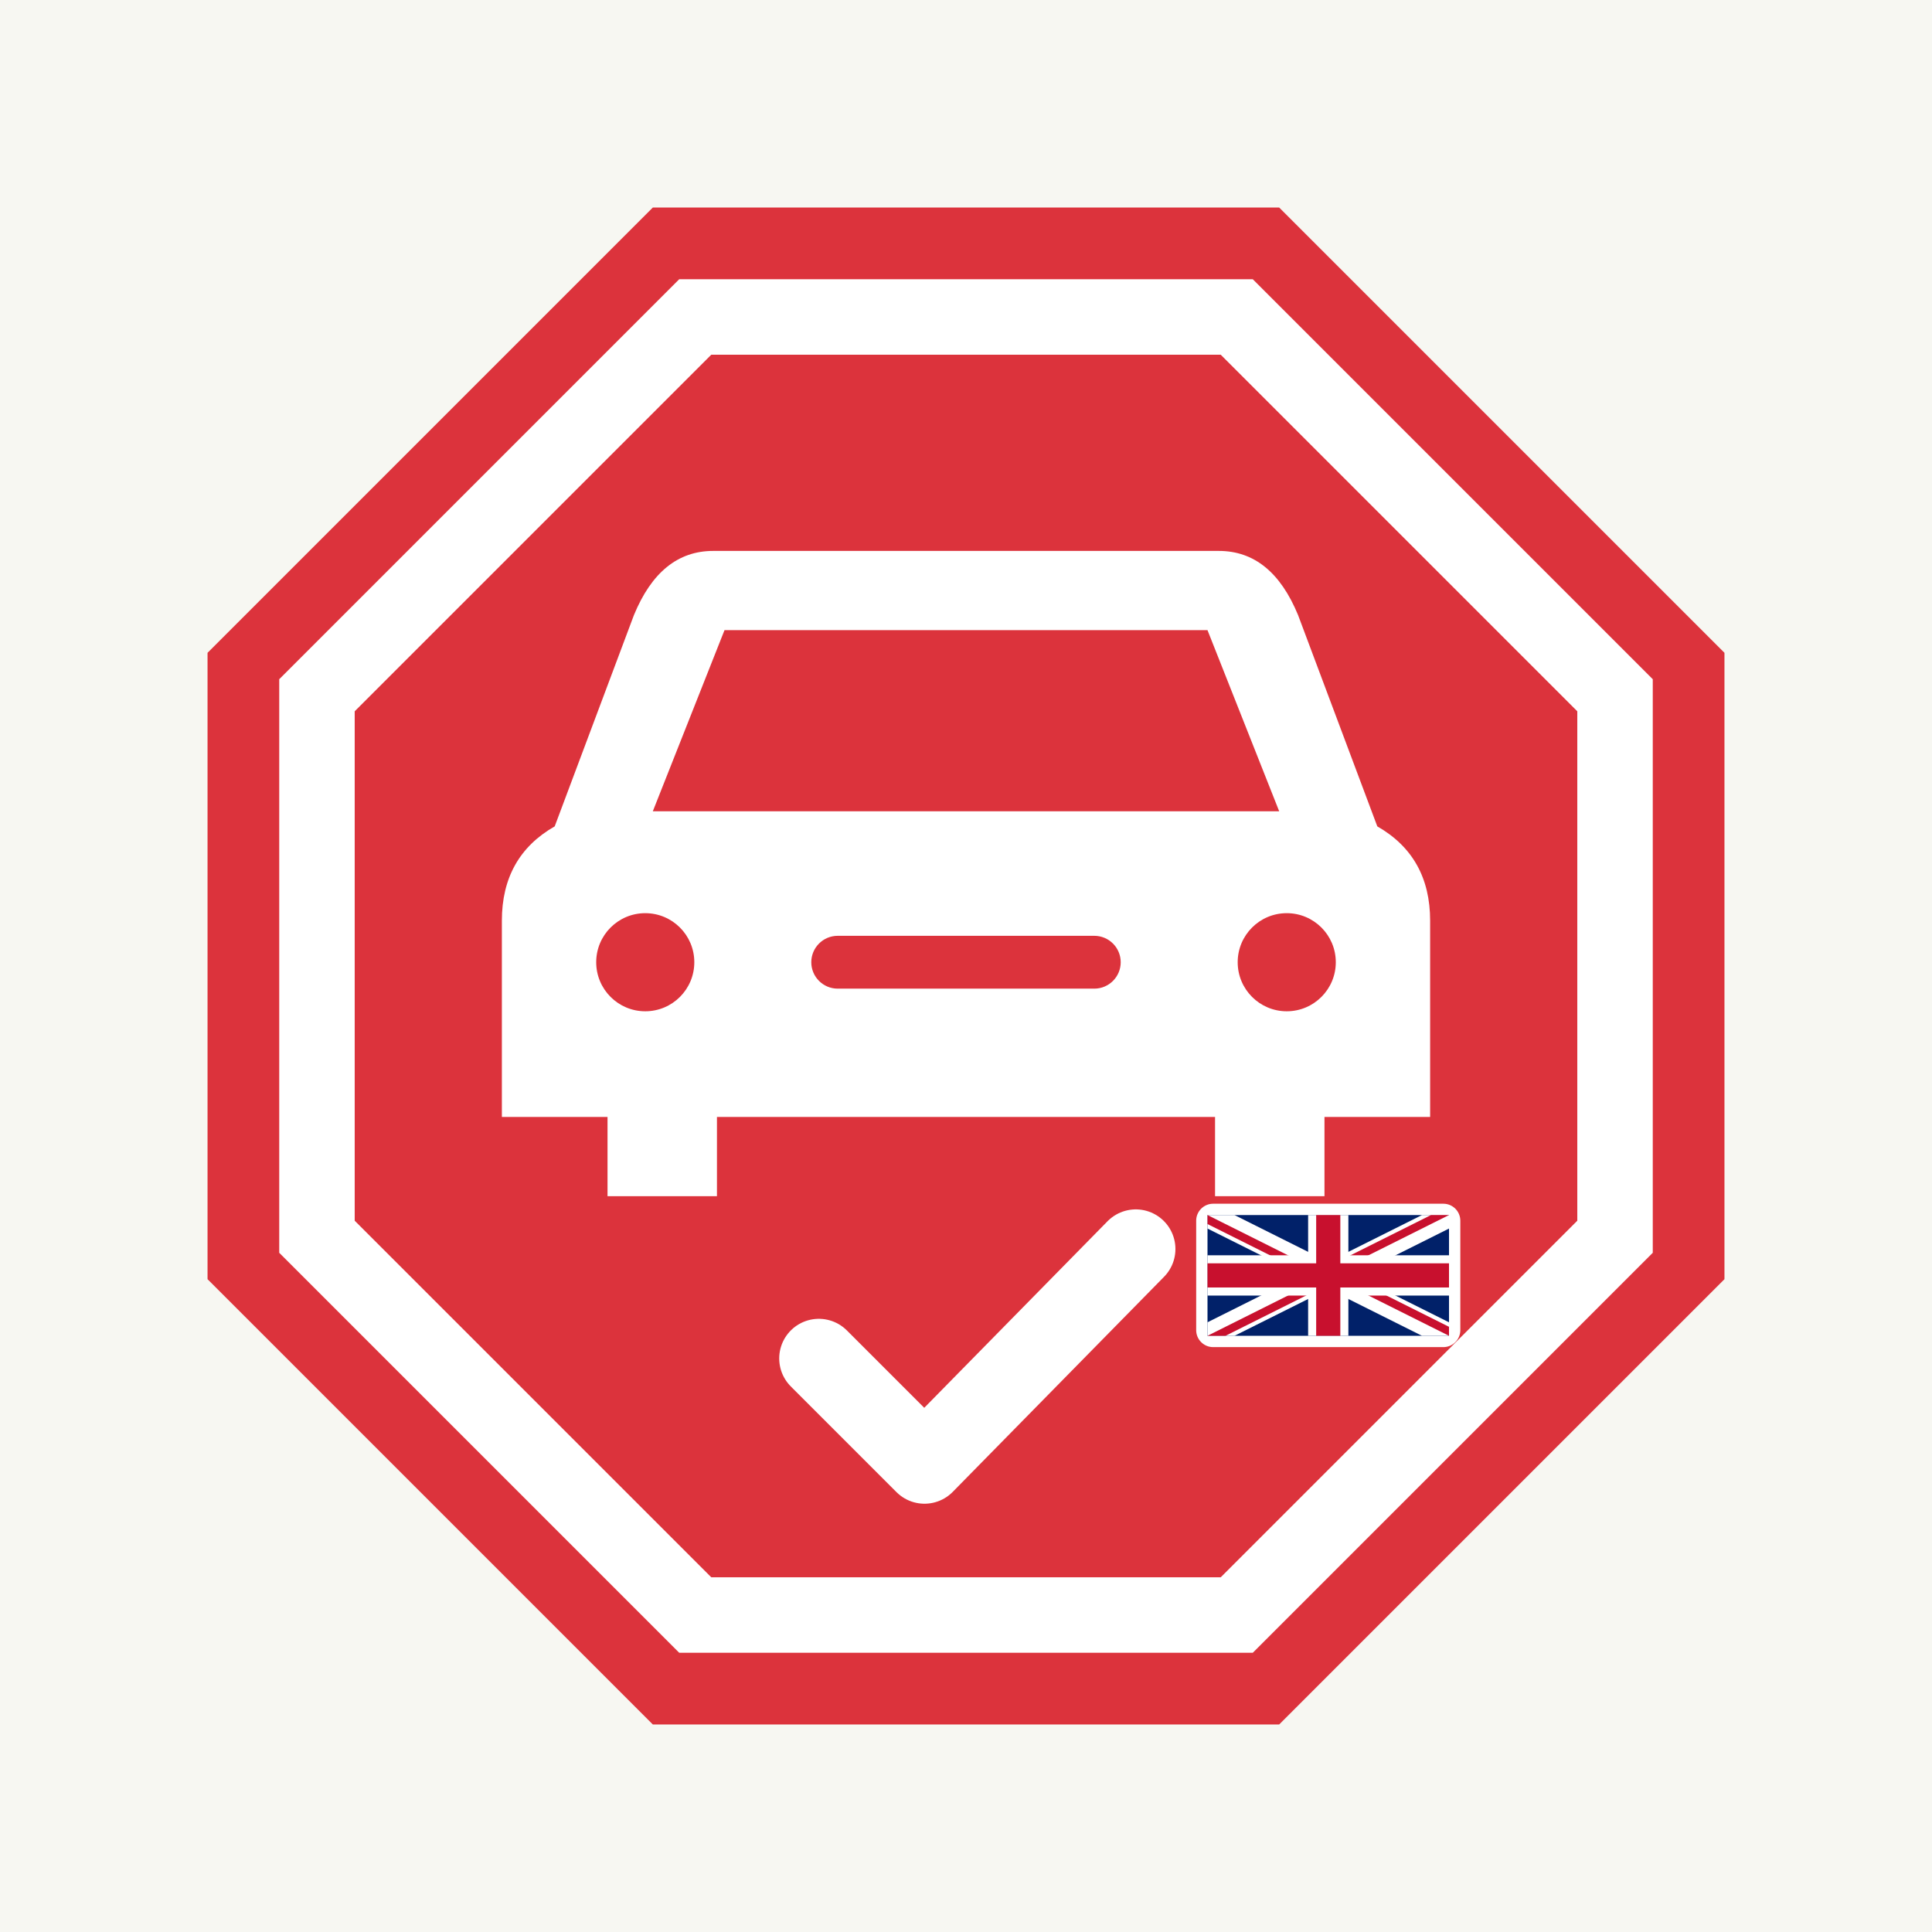
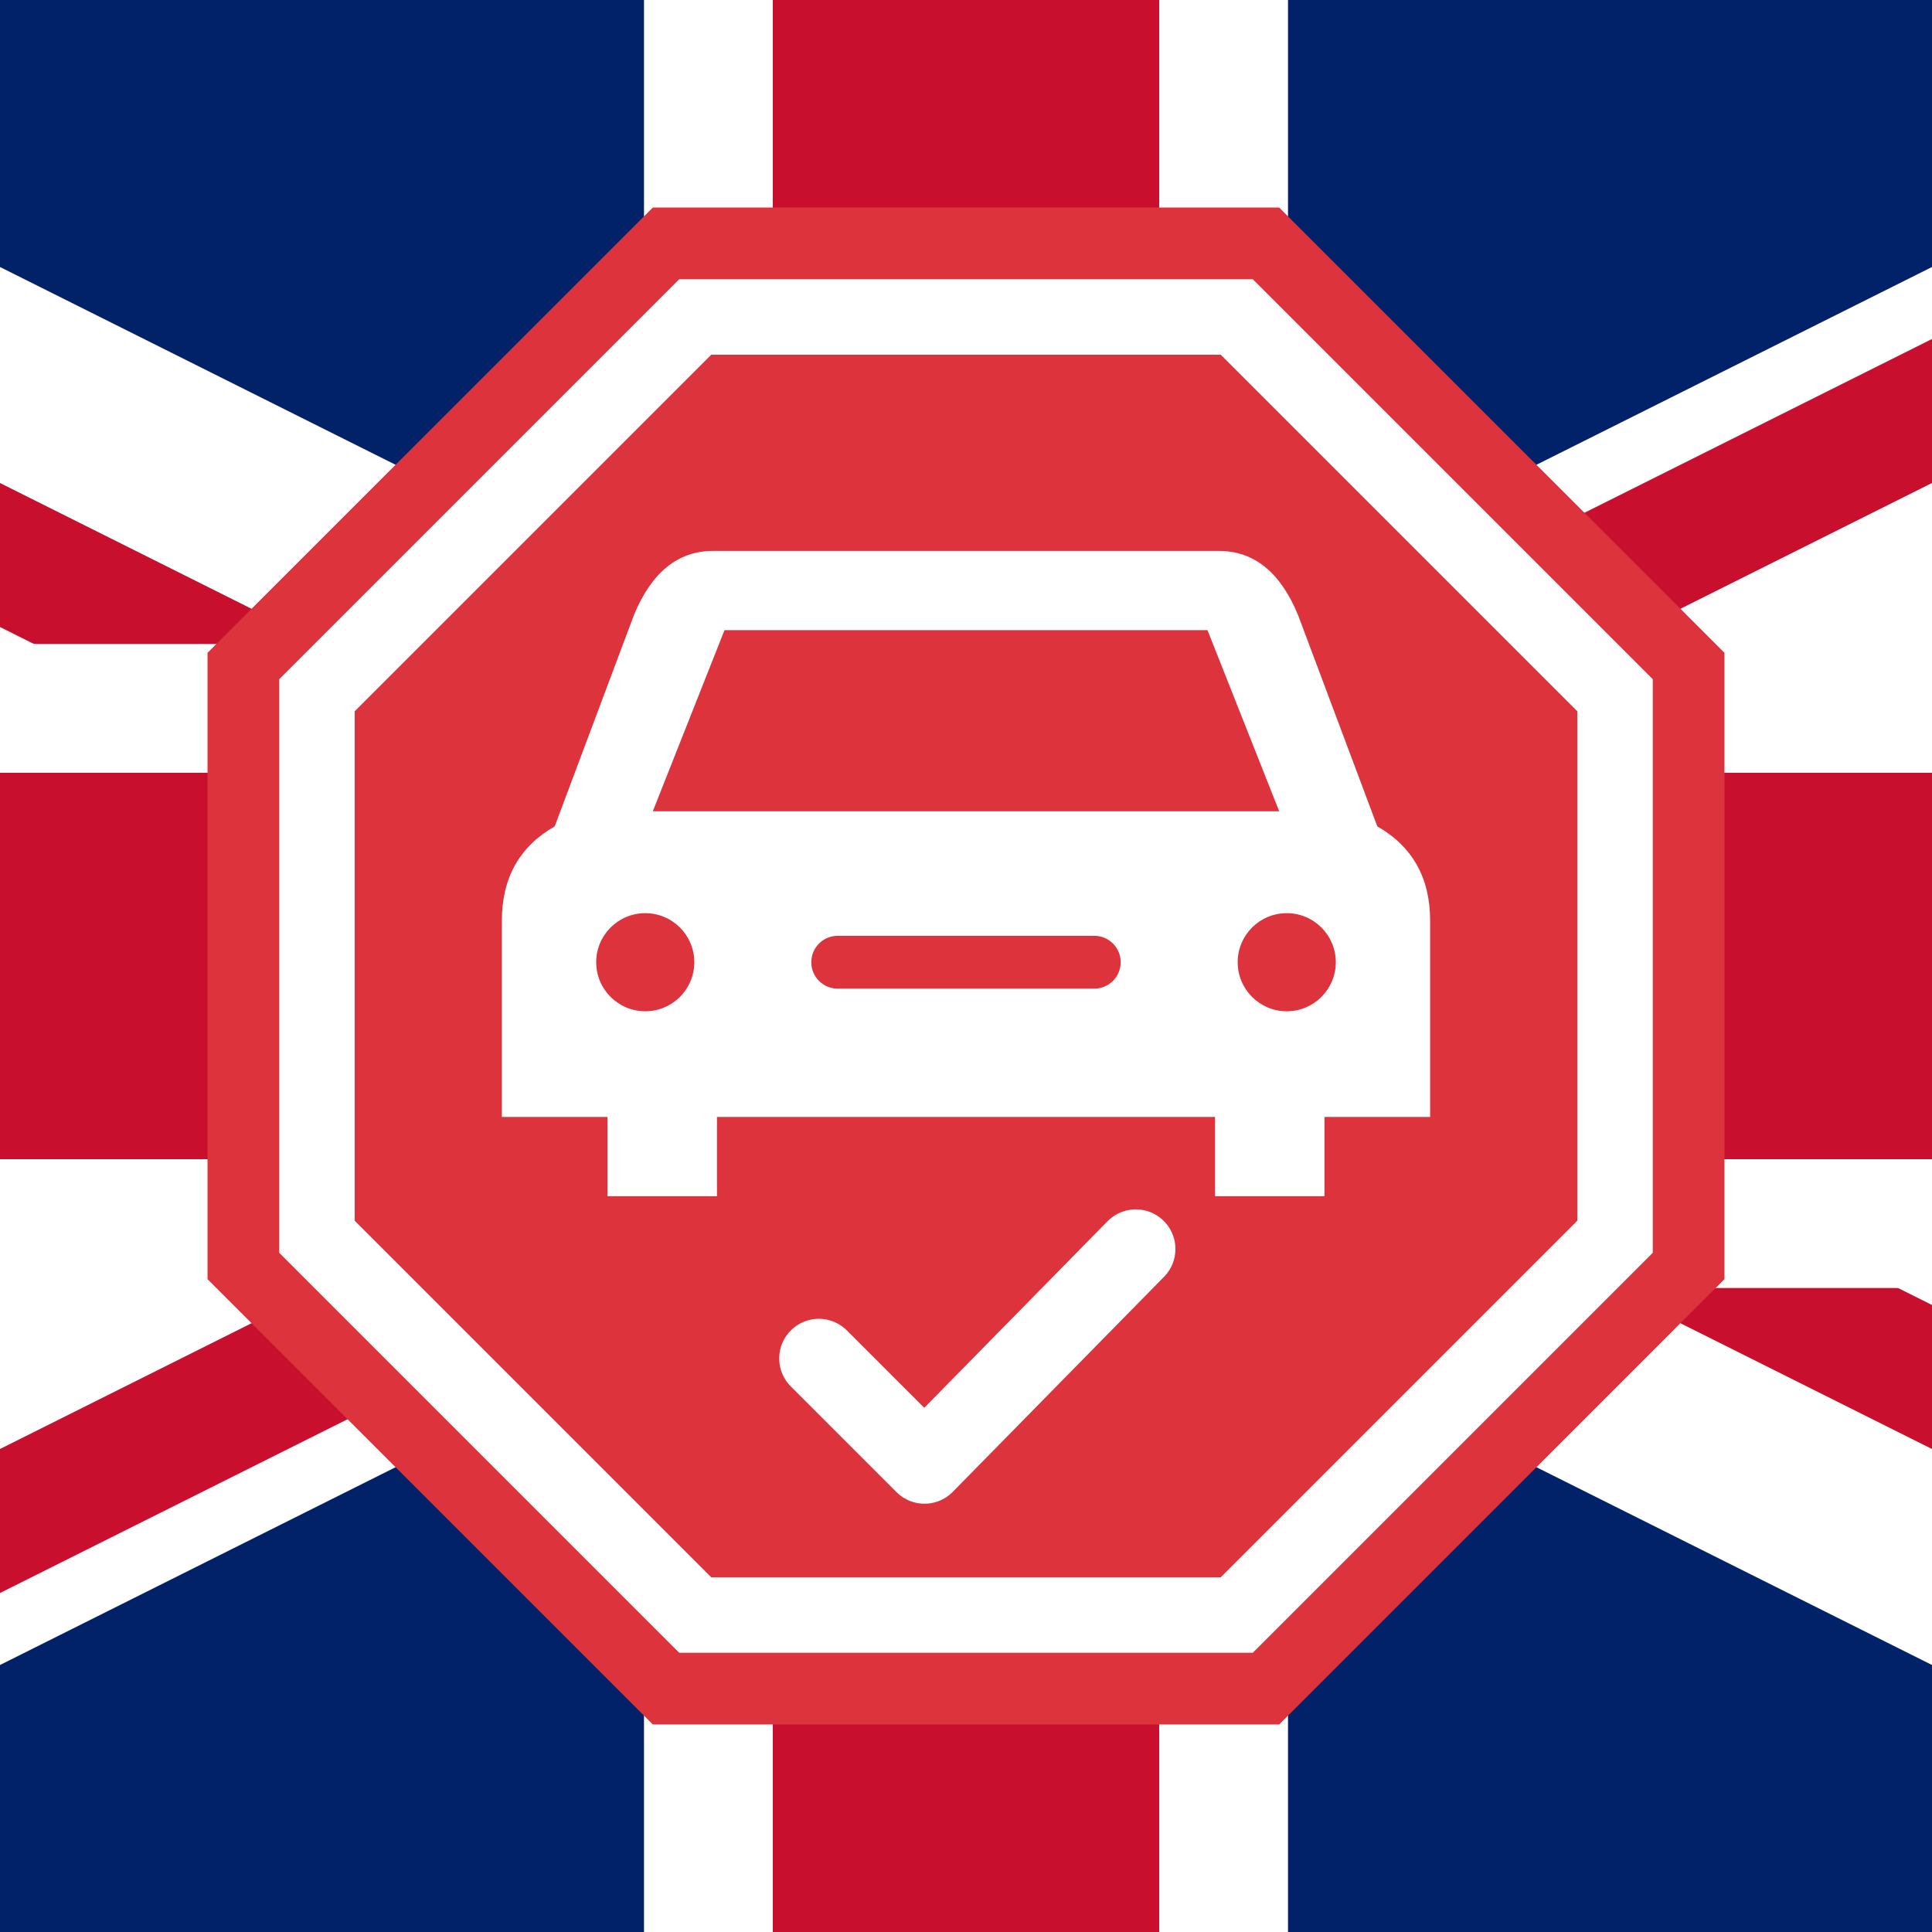
<svg xmlns="http://www.w3.org/2000/svg" width="1024" height="1024" viewBox="0 0 1024 1024">
-   <rect width="1024" height="1024" fill="#F7F7F2" />
-   <path d="M346 110H678L914 346V678L678 914H346L110 678V346Z" fill="#DC333C" />
-   <path d="M360 148H664L876 360V664L664 876H360L148 664V360Z" fill="#FFFFFF" />
-   <path d="M377 188H647L836 377V647L647 836H377L188 647V377Z" fill="#DC333C" />
-   <path d="M378 292H646Q674 292 688 326L730 438Q758 454 758 488V592H702V634H644V592H380V634H322V592H266V488Q266 454 294 438L336 326Q350 292 378 292Z" fill="#FFFFFF" />
-   <path d="M384 334H640L678 430H346Z" fill="#DC333C" />
-   <circle cx="342" cy="510" r="26" fill="#DC333C" />
-   <circle cx="682" cy="510" r="26" fill="#DC333C" />
-   <rect x="430" y="496" width="164" height="28" rx="14" fill="#DC333C" />
-   <path d="M434 720L490 776L602 662" fill="none" stroke="#FFFFFF" stroke-width="42" stroke-linecap="round" stroke-linejoin="round" />
-   <rect x="634" y="638" width="140" height="76" rx="9" fill="#FFFFFF" />
-   <svg x="640" y="644" width="128" height="64" viewBox="-30 -15 60 30">
+   <svg x="0" y="0" width="1024" height="1024" viewBox="-30 -15 60 30" preserveAspectRatio="xMidYMid slice">
    <defs>
      <clipPath id="f">
        <path d="M-30-15h60v30h-60z" />
      </clipPath>
      <clipPath id="s">
        <path d="M0 0h30v15zM0 0v15h-30zM0 0h-30v-15zM0 0v-15h30z" />
      </clipPath>
    </defs>
    <g clip-path="url(#f)">
      <path d="M-30-15h60v30h-60z" fill="#012169" />
      <path d="M-30-15L30 15M30-15L-30 15" stroke="white" stroke-width="6" />
      <path d="M-30-15L30 15M30-15L-30 15" stroke="#C8102E" stroke-width="4" clip-path="url(#s)" />
      <path d="M0-15V15M-30 0H30" stroke="white" stroke-width="10" />
      <path d="M0-15V15M-30 0H30" stroke="#C8102E" stroke-width="6" />
    </g>
  </svg>
+   <path d="M346 110H678L914 346V678L678 914H346L110 678V346Z" fill="#DC333C" />
+   <path d="M360 148H664L876 360V664L664 876H360L148 664V360Z" fill="#FFFFFF" />
+   <path d="M377 188H647L836 377V647L647 836H377L188 647V377Z" fill="#DC333C" />
+   <path d="M378 292H646Q674 292 688 326L730 438Q758 454 758 488V592H702V634H644V592H380V634H322V592H266V488Q266 454 294 438L336 326Q350 292 378 292Z" fill="#FFFFFF" />
+   <path d="M384 334H640L678 430H346Z" fill="#DC333C" />
+   <circle cx="342" cy="510" r="26" fill="#DC333C" />
+   <circle cx="682" cy="510" r="26" fill="#DC333C" />
+   <rect x="430" y="496" width="164" height="28" rx="14" fill="#DC333C" />
+   <path d="M434 720L490 776L602 662" fill="none" stroke="#FFFFFF" stroke-width="42" stroke-linecap="round" stroke-linejoin="round" />
</svg>
